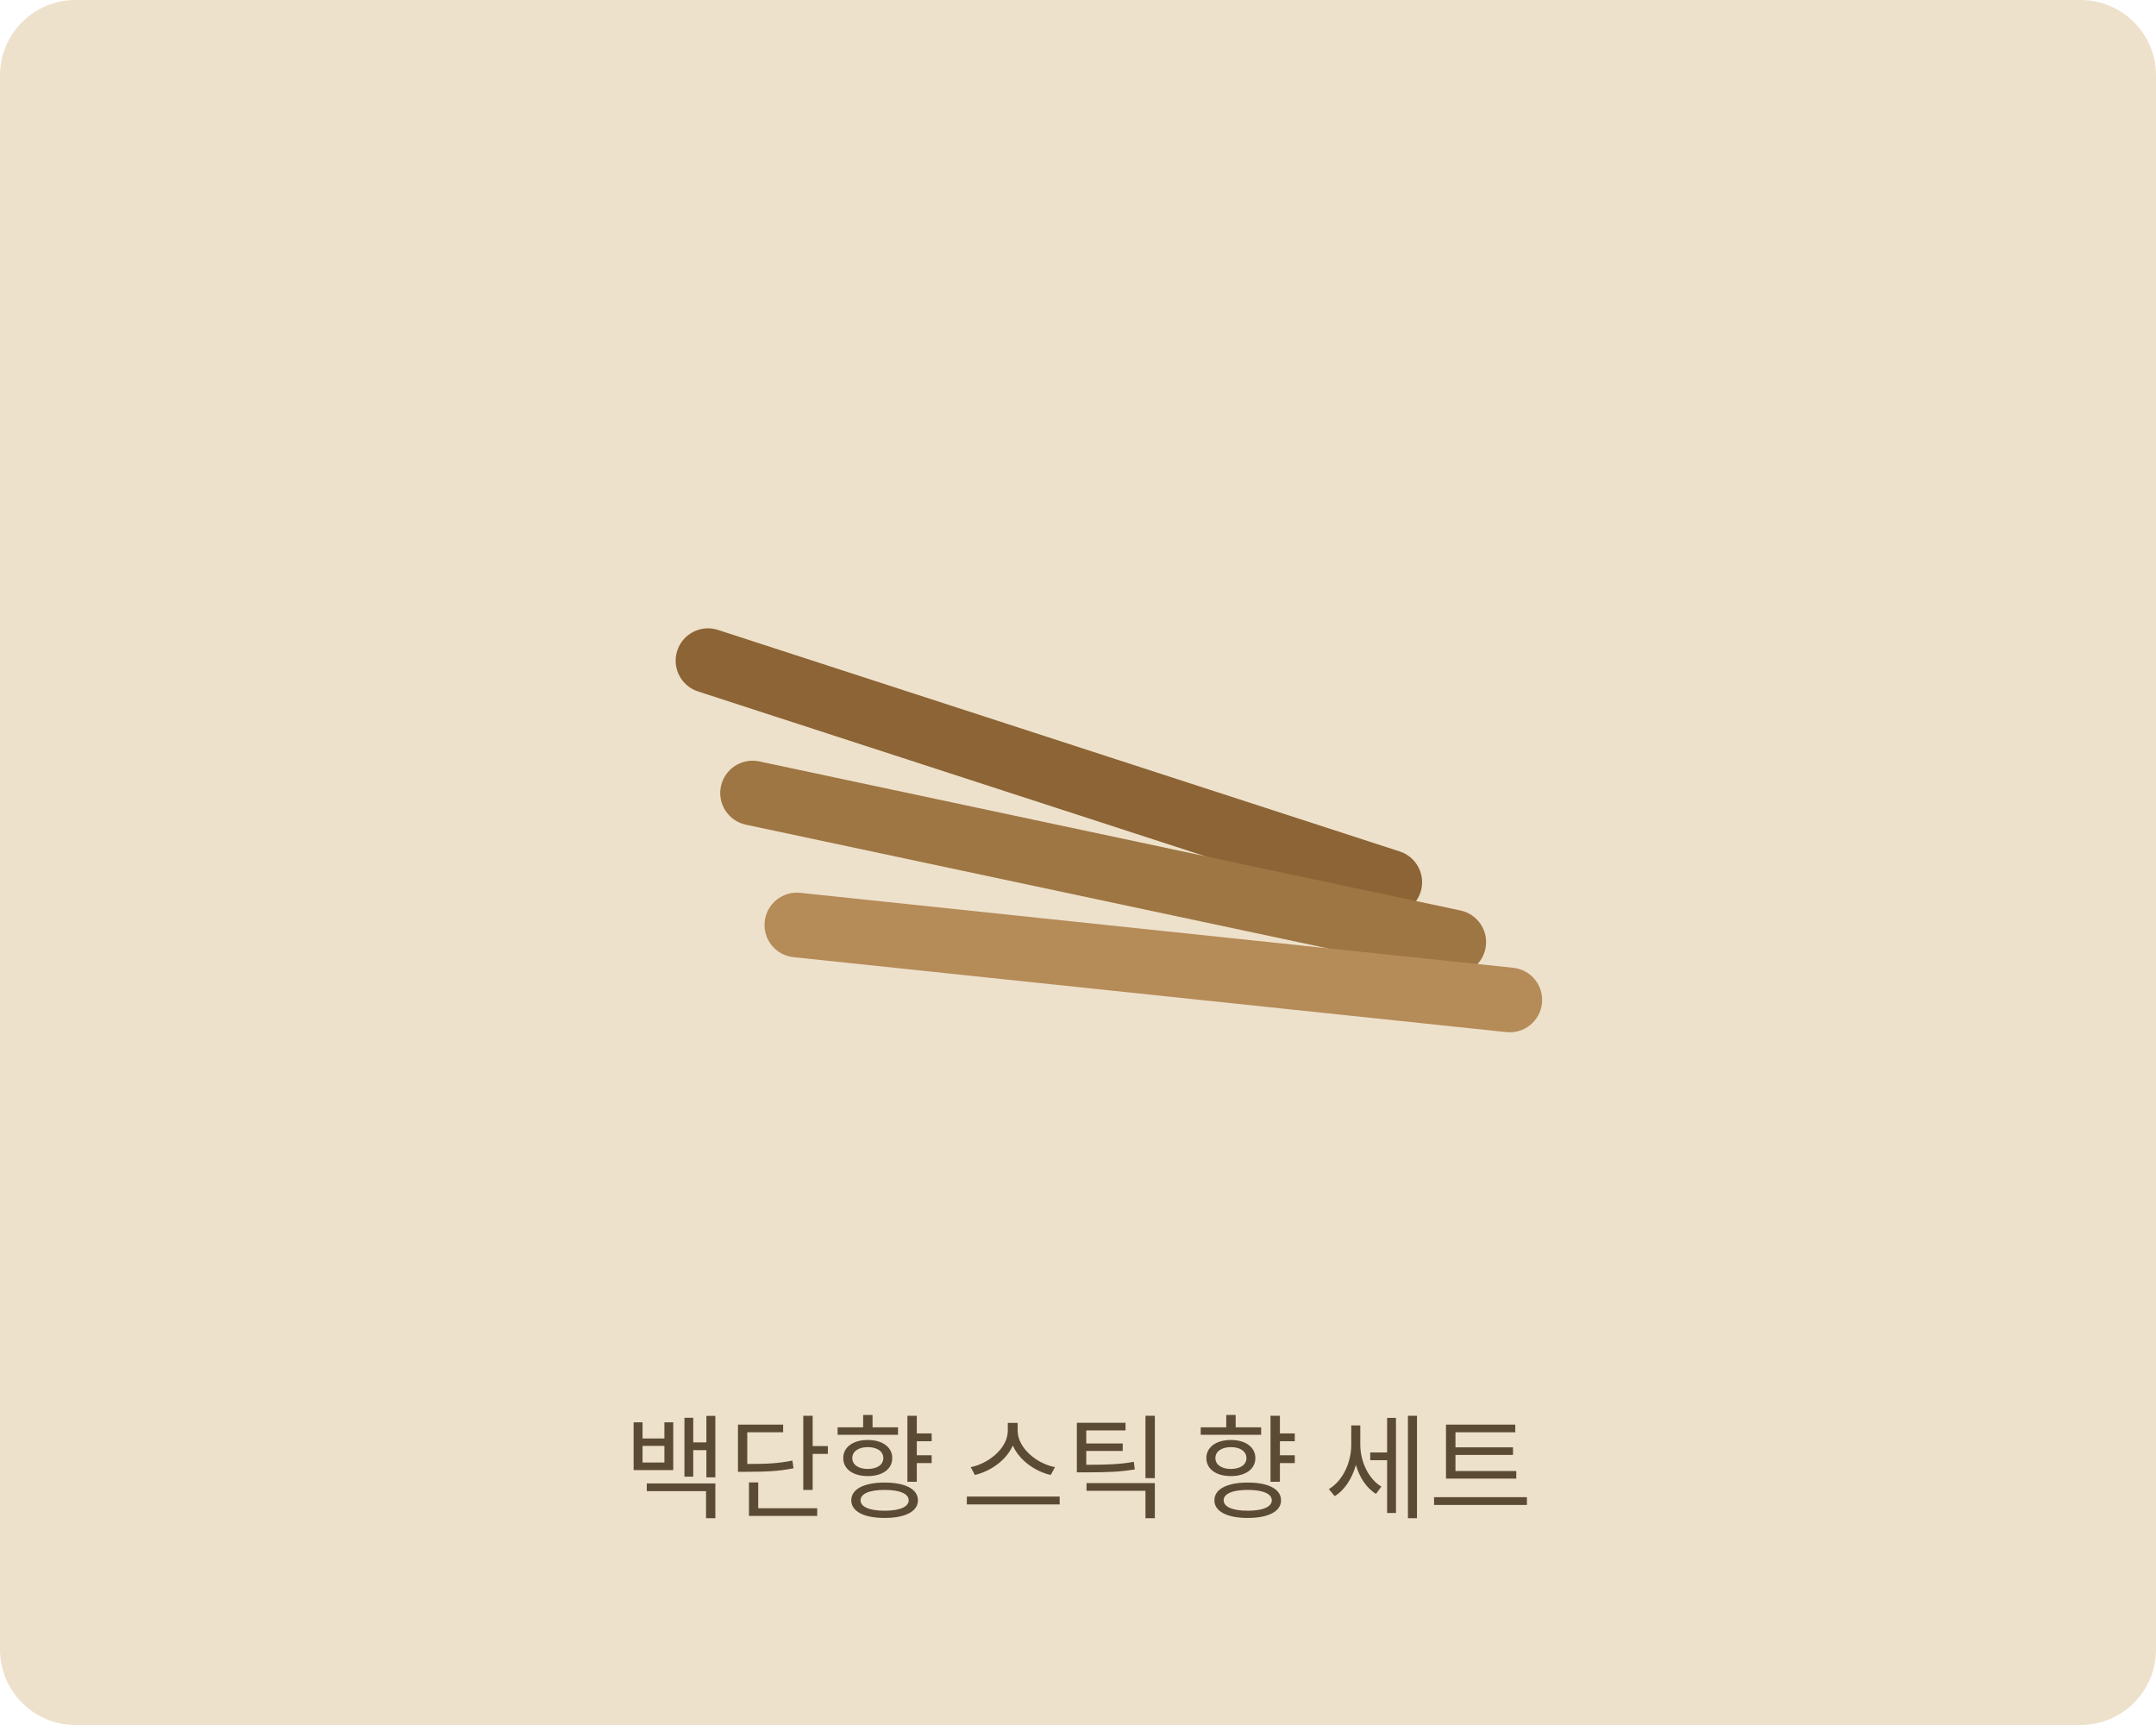
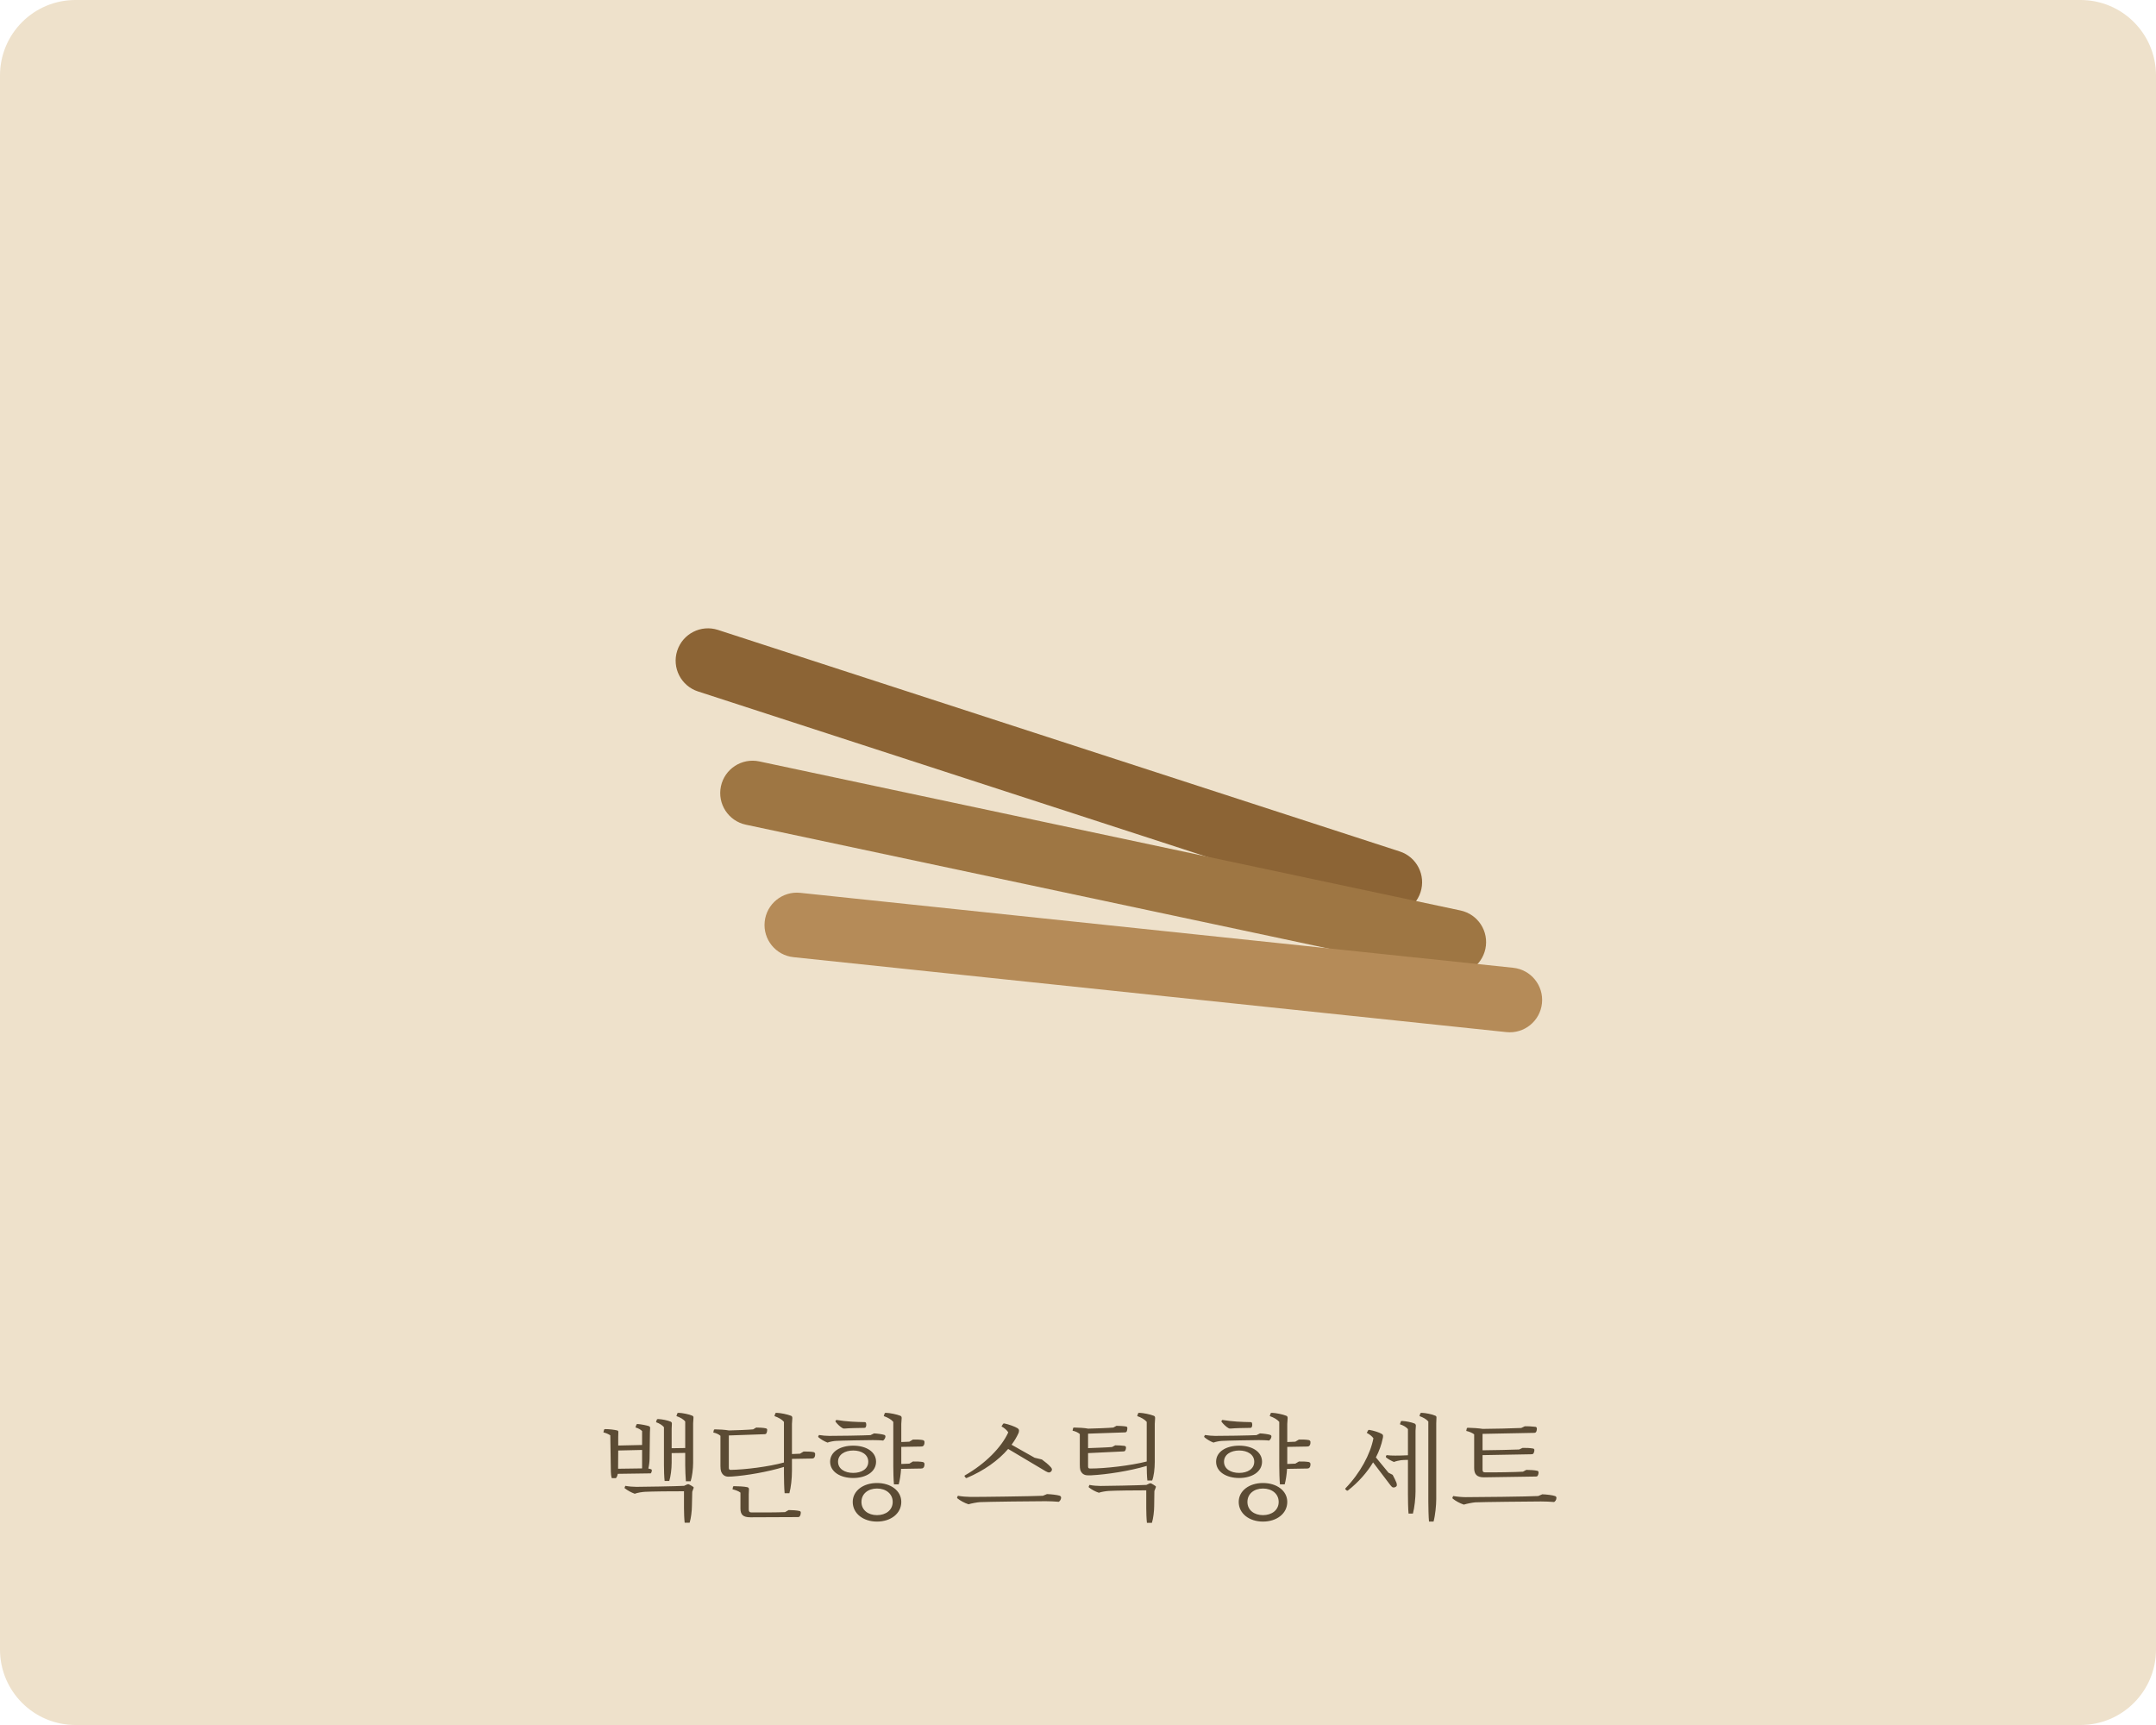
<svg xmlns="http://www.w3.org/2000/svg" width="800" height="640" viewBox="0 0 800 640" fill="none">
  <rect width="800" height="640" rx="28" fill="#EEE1CB" />
  <rect x="255" y="230" width="290" height="24" rx="12" fill="#8C6435" transform="rotate(18 255 230)" />
  <rect x="270" y="280" width="290" height="24" rx="12" fill="#9E7643" transform="rotate(12 270 280)" />
  <rect x="285" y="330" width="290" height="24" rx="12" fill="#B58B58" transform="rotate(6 285 330)" />
-   <text x="400" y="560" text-anchor="middle" fill="#5B4B34" font-family="Georgia, serif" font-size="42">백단향 스틱 향 세트</text>
+   <text x="400" y="560" text-anchor="middle" fill="#5B4B34" font-family="Noto Serif KR, Noto Serif CJK KR, serif" font-size="42">백단향 스틱 향 세트</text>
</svg>
